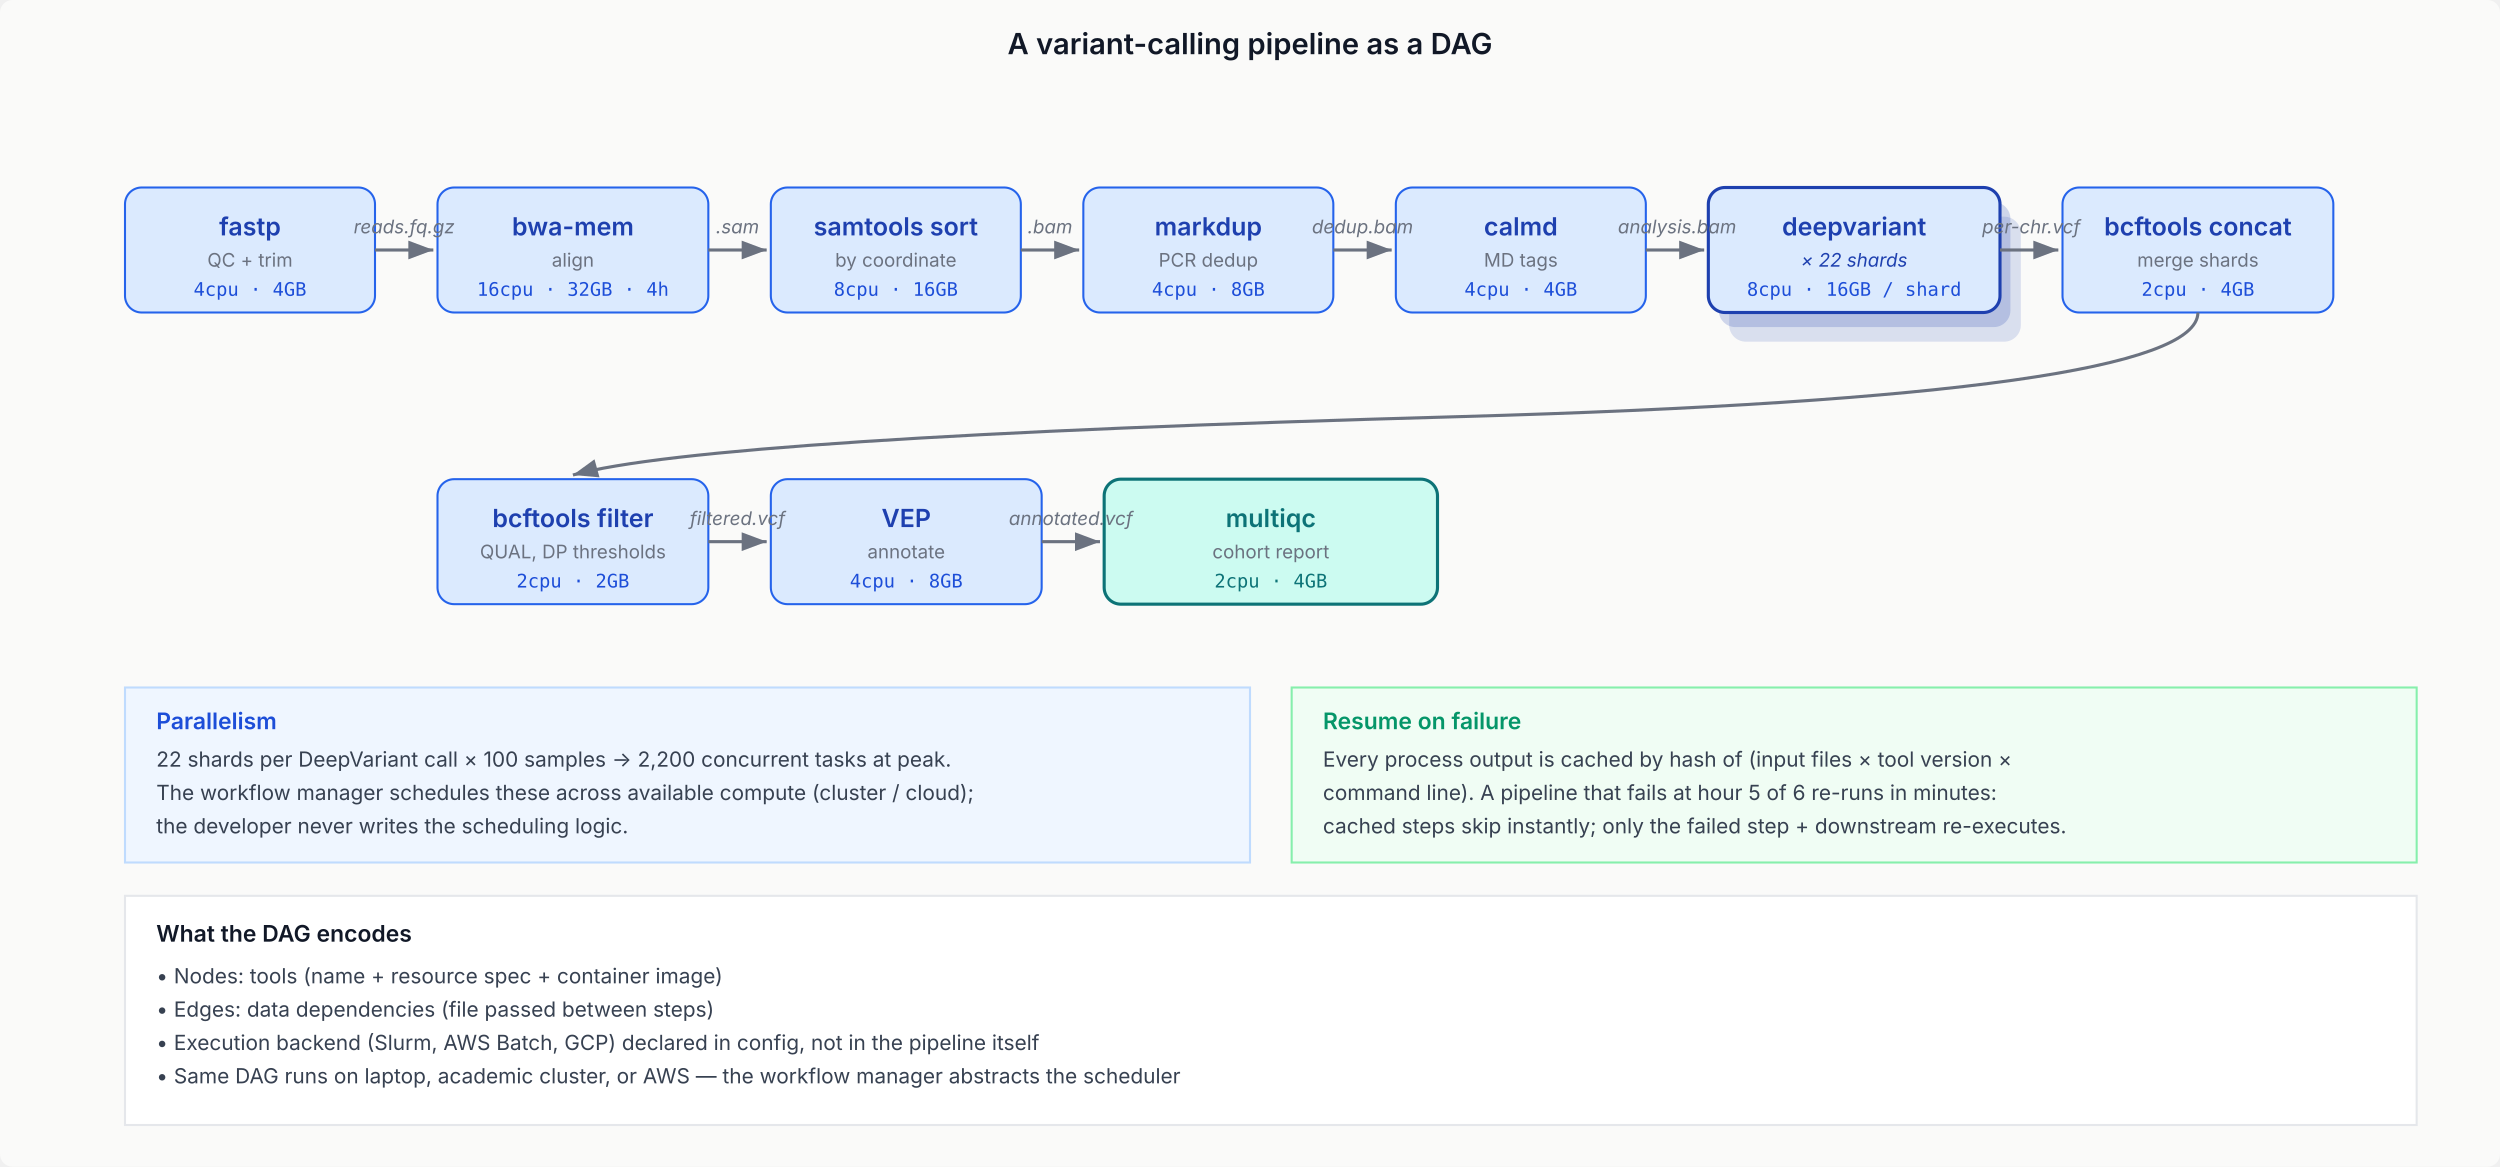
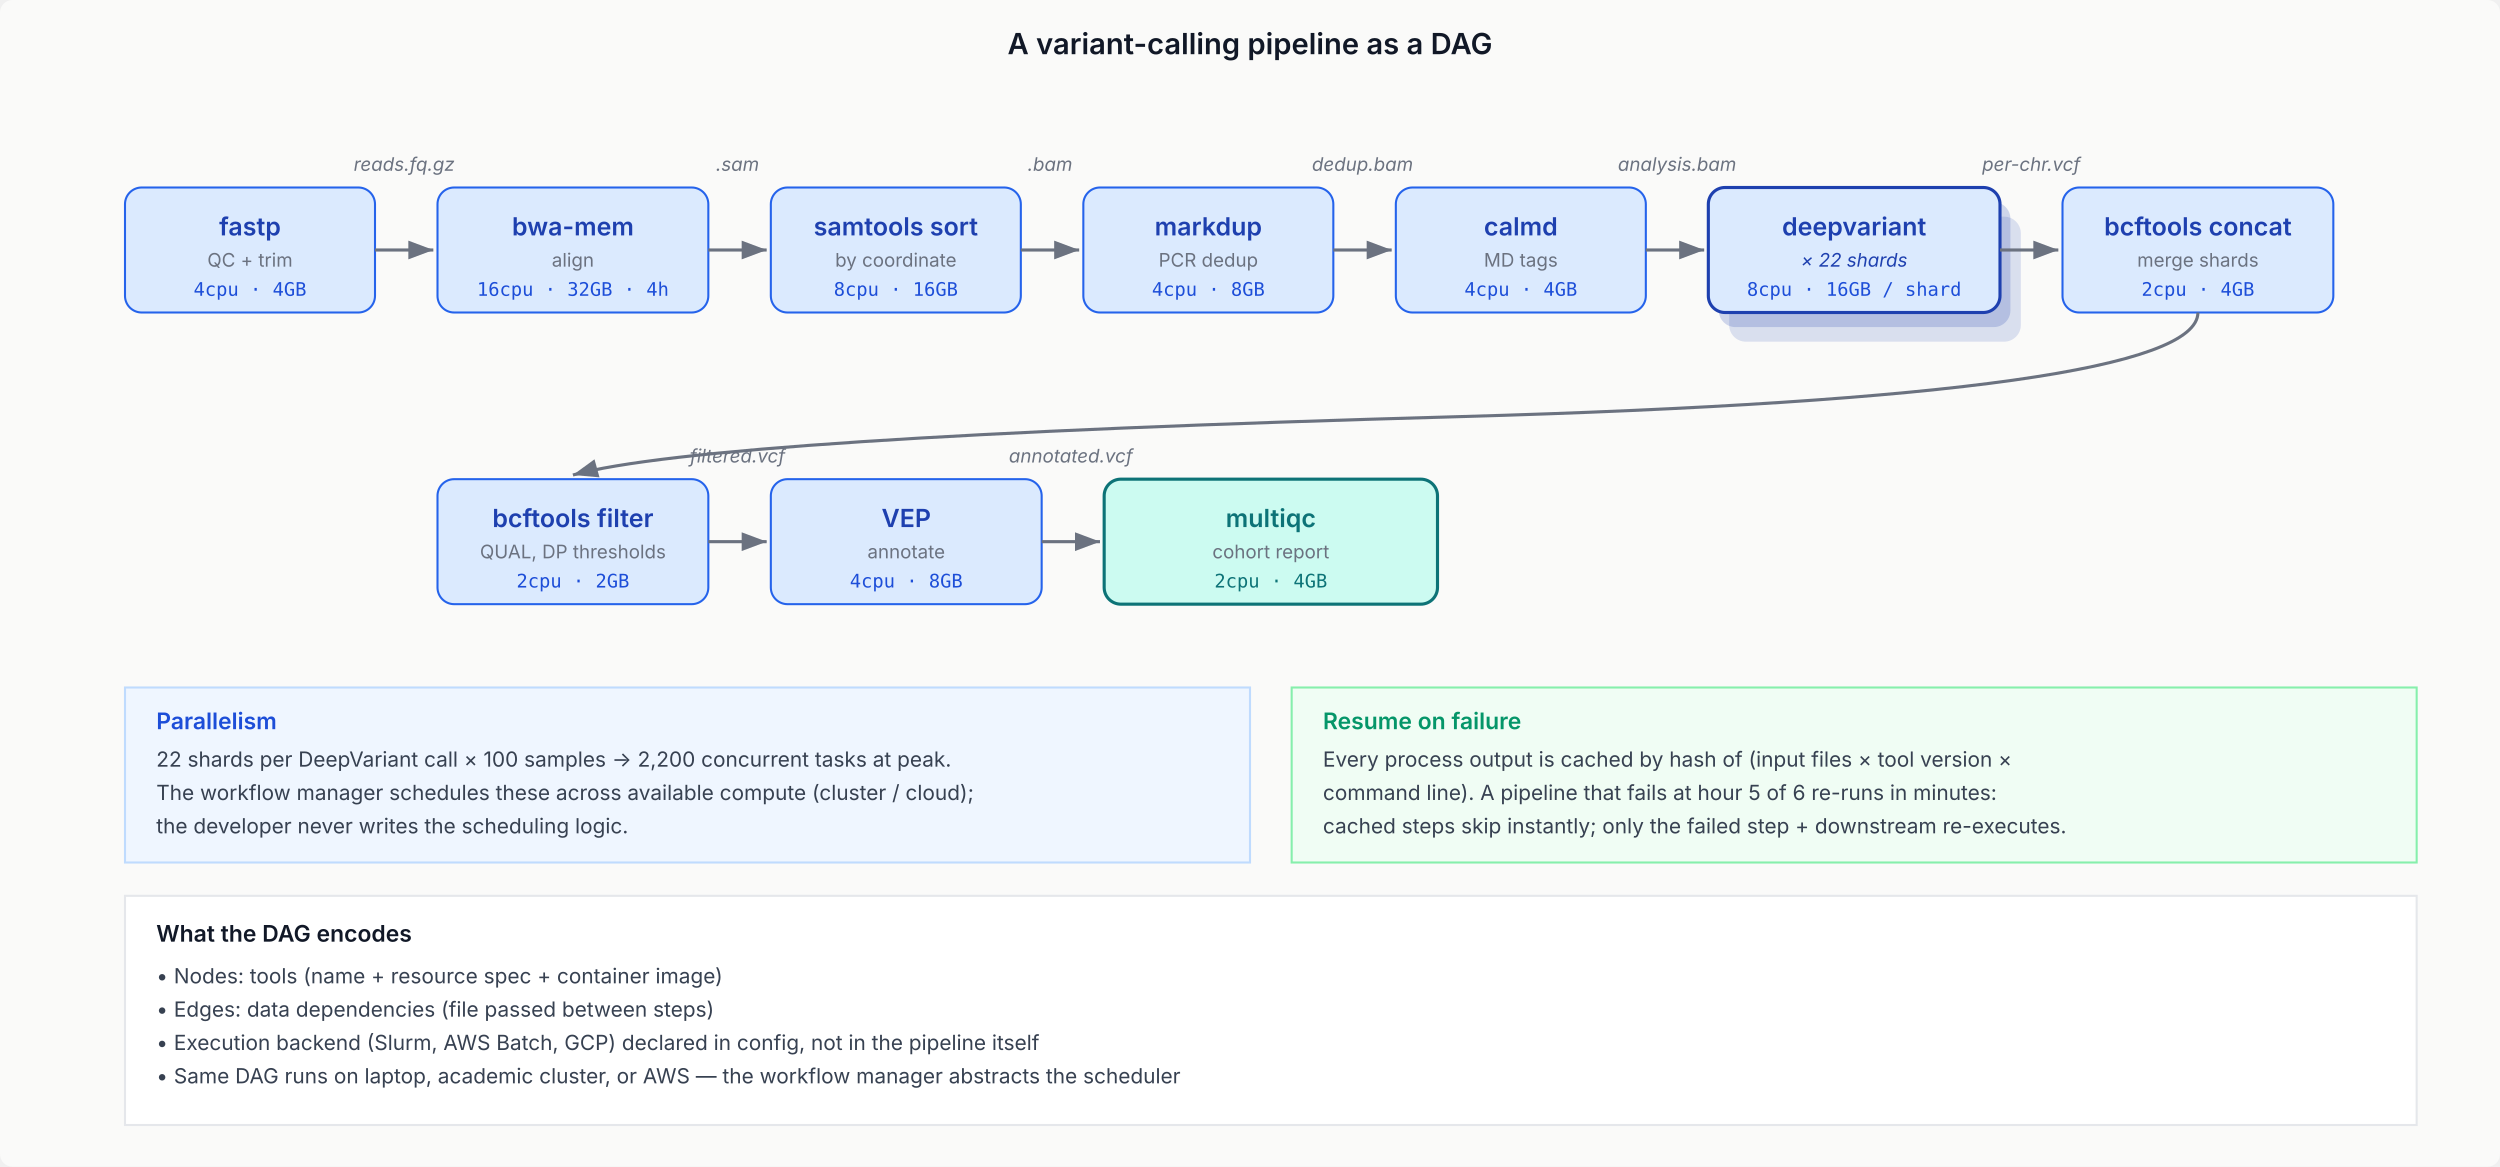
<svg xmlns="http://www.w3.org/2000/svg" viewBox="0 0 1200 560" width="1200" height="560" font-family="Inter, sans-serif">
  <defs>
    <style>
      text { font-family: Inter, sans-serif; }
      .mono { font-family: 'JetBrains Mono', monospace; font-size: 9px; }
    </style>
    <marker id="arr5" markerWidth="8" markerHeight="6" refX="8" refY="3" orient="auto">
      <polygon points="0 0, 8 3, 0 6" fill="#6b7280" />
    </marker>
  </defs>
  <rect width="1200" height="560" fill="#fafaf9" rx="6" />
  <text x="600" y="26" text-anchor="middle" font-size="14" font-weight="600" fill="#111827">A variant-calling pipeline as a DAG</text>
  <g>
    <rect x="60" y="90" width="120" height="60" fill="#dbeafe" stroke="#2563eb" rx="8" />
    <text x="120" y="113" text-anchor="middle" font-size="12" font-weight="600" fill="#1e40af">fastp</text>
    <text x="120" y="128" text-anchor="middle" font-size="9" fill="#6b7280">QC + trim</text>
    <text x="120" y="142" text-anchor="middle" class="mono" fill="#1d4ed8">4cpu · 4GB</text>
  </g>
  <g>
    <rect x="210" y="90" width="130" height="60" fill="#dbeafe" stroke="#2563eb" rx="8" />
    <text x="275" y="113" text-anchor="middle" font-size="12" font-weight="600" fill="#1e40af">bwa-mem</text>
    <text x="275" y="128" text-anchor="middle" font-size="9" fill="#6b7280">align</text>
    <text x="275" y="142" text-anchor="middle" class="mono" fill="#1d4ed8">16cpu · 32GB · 4h</text>
  </g>
  <g>
    <rect x="370" y="90" width="120" height="60" fill="#dbeafe" stroke="#2563eb" rx="8" />
    <text x="430" y="113" text-anchor="middle" font-size="12" font-weight="600" fill="#1e40af">samtools sort</text>
    <text x="430" y="128" text-anchor="middle" font-size="9" fill="#6b7280">by coordinate</text>
    <text x="430" y="142" text-anchor="middle" class="mono" fill="#1d4ed8">8cpu · 16GB</text>
  </g>
  <g>
    <rect x="520" y="90" width="120" height="60" fill="#dbeafe" stroke="#2563eb" rx="8" />
    <text x="580" y="113" text-anchor="middle" font-size="12" font-weight="600" fill="#1e40af">markdup</text>
    <text x="580" y="128" text-anchor="middle" font-size="9" fill="#6b7280">PCR dedup</text>
    <text x="580" y="142" text-anchor="middle" class="mono" fill="#1d4ed8">4cpu · 8GB</text>
  </g>
  <g>
    <rect x="670" y="90" width="120" height="60" fill="#dbeafe" stroke="#2563eb" rx="8" />
    <text x="730" y="113" text-anchor="middle" font-size="12" font-weight="600" fill="#1e40af">calmd</text>
    <text x="730" y="128" text-anchor="middle" font-size="9" fill="#6b7280">MD tags</text>
    <text x="730" y="142" text-anchor="middle" class="mono" fill="#1d4ed8">4cpu · 4GB</text>
  </g>
  <g>
    <rect x="830" y="104" width="140" height="60" fill="#1e40af" rx="8" opacity="0.15" />
    <rect x="825" y="97" width="140" height="60" fill="#1e40af" rx="8" opacity="0.2" />
    <rect x="820" y="90" width="140" height="60" fill="#dbeafe" stroke="#1e40af" stroke-width="1.5" rx="8" />
    <text x="890" y="113" text-anchor="middle" font-size="12" font-weight="600" fill="#1e40af">deepvariant</text>
    <text x="890" y="128" text-anchor="middle" font-size="9" fill="#1e40af" font-style="italic">× 22 shards</text>
    <text x="890" y="142" text-anchor="middle" class="mono" fill="#1d4ed8">8cpu · 16GB / shard</text>
  </g>
  <g>
    <rect x="990" y="90" width="130" height="60" fill="#dbeafe" stroke="#2563eb" rx="8" />
    <text x="1055" y="113" text-anchor="middle" font-size="12" font-weight="600" fill="#1e40af">bcftools concat</text>
    <text x="1055" y="128" text-anchor="middle" font-size="9" fill="#6b7280">merge shards</text>
    <text x="1055" y="142" text-anchor="middle" class="mono" fill="#1d4ed8">2cpu · 4GB</text>
  </g>
  <g>
    <rect x="210" y="230" width="130" height="60" fill="#dbeafe" stroke="#2563eb" rx="8" />
    <text x="275" y="253" text-anchor="middle" font-size="12" font-weight="600" fill="#1e40af">bcftools filter</text>
    <text x="275" y="268" text-anchor="middle" font-size="9" fill="#6b7280">QUAL, DP thresholds</text>
    <text x="275" y="282" text-anchor="middle" class="mono" fill="#1d4ed8">2cpu · 2GB</text>
  </g>
  <g>
    <rect x="370" y="230" width="130" height="60" fill="#dbeafe" stroke="#2563eb" rx="8" />
    <text x="435" y="253" text-anchor="middle" font-size="12" font-weight="600" fill="#1e40af">VEP</text>
    <text x="435" y="268" text-anchor="middle" font-size="9" fill="#6b7280">annotate</text>
    <text x="435" y="282" text-anchor="middle" class="mono" fill="#1d4ed8">4cpu · 8GB</text>
  </g>
  <g>
    <rect x="530" y="230" width="160" height="60" fill="#ccfbf1" stroke="#0d7377" stroke-width="1.5" rx="8" />
    <text x="610" y="253" text-anchor="middle" font-size="12" font-weight="600" fill="#0d7377">multiqc</text>
    <text x="610" y="268" text-anchor="middle" font-size="9" fill="#6b7280">cohort report</text>
    <text x="610" y="282" text-anchor="middle" class="mono" fill="#0d7377">2cpu · 4GB</text>
  </g>
  <g stroke="#6b7280" stroke-width="1.5" fill="none">
    <line x1="180" y1="120" x2="208" y2="120" marker-end="url(#arr5)" />
    <line x1="340" y1="120" x2="368" y2="120" marker-end="url(#arr5)" />
    <line x1="490" y1="120" x2="518" y2="120" marker-end="url(#arr5)" />
    <line x1="640" y1="120" x2="668" y2="120" marker-end="url(#arr5)" />
    <line x1="790" y1="120" x2="818" y2="120" marker-end="url(#arr5)" />
    <line x1="960" y1="120" x2="988" y2="120" marker-end="url(#arr5)" />
    <path d="M 1055 150 Q 1055 190 700 200 Q 340 210 275 228" marker-end="url(#arr5)" />
    <line x1="340" y1="260" x2="368" y2="260" marker-end="url(#arr5)" />
    <line x1="500" y1="260" x2="528" y2="260" marker-end="url(#arr5)" />
  </g>
  <g font-size="9" fill="#6b7280" class="mono" font-style="italic">
-     <text x="194" y="112" text-anchor="middle">reads.fq.gz</text>
-     <text x="354" y="112" text-anchor="middle">.sam</text>
-     <text x="504" y="112" text-anchor="middle">.bam</text>
-     <text x="654" y="112" text-anchor="middle">dedup.bam</text>
-     <text x="805" y="112" text-anchor="middle">analysis.bam</text>
-     <text x="975" y="112" text-anchor="middle">per-chr.vcf</text>
-     <text x="354" y="252" text-anchor="middle">filtered.vcf</text>
-     <text x="514" y="252" text-anchor="middle">annotated.vcf</text>
+     <text x="194" y="82" text-anchor="middle">reads.fq.gz</text>
+     <text x="354" y="82" text-anchor="middle">.sam</text>
+     <text x="504" y="82" text-anchor="middle">.bam</text>
+     <text x="654" y="82" text-anchor="middle">dedup.bam</text>
+     <text x="805" y="82" text-anchor="middle">analysis.bam</text>
+     <text x="975" y="82" text-anchor="middle">per-chr.vcf</text>
+     <text x="354" y="222" text-anchor="middle">filtered.vcf</text>
+     <text x="514" y="222" text-anchor="middle">annotated.vcf</text>
  </g>
  <rect x="60" y="330" width="540" height="84" fill="#eff6ff" stroke="#bfdbfe" />
  <text x="75" y="350" font-size="11" font-weight="600" fill="#1d4ed8">Parallelism</text>
  <text x="75" y="368" font-size="10" fill="#374151">22 shards per DeepVariant call × 100 samples → 2,200 concurrent tasks at peak.</text>
  <text x="75" y="384" font-size="10" fill="#374151">The workflow manager schedules these across available compute (cluster / cloud);</text>
  <text x="75" y="400" font-size="10" fill="#374151">the developer never writes the scheduling logic.</text>
  <rect x="620" y="330" width="540" height="84" fill="#f0fdf4" stroke="#86efac" />
  <text x="635" y="350" font-size="11" font-weight="600" fill="#059669">Resume on failure</text>
  <text x="635" y="368" font-size="10" fill="#374151">Every process output is cached by hash of (input files × tool version ×</text>
  <text x="635" y="384" font-size="10" fill="#374151">command line). A pipeline that fails at hour 5 of 6 re-runs in minutes:</text>
  <text x="635" y="400" font-size="10" fill="#374151">cached steps skip instantly; only the failed step + downstream re-executes.</text>
  <rect x="60" y="430" width="1100" height="110" fill="#fff" stroke="#e5e7eb" />
  <text x="75" y="452" font-size="11" font-weight="600" fill="#111827">What the DAG encodes</text>
  <g font-size="10" fill="#374151">
    <text x="75" y="472">• Nodes: tools (name + resource spec + container image)</text>
    <text x="75" y="488">• Edges: data dependencies (file passed between steps)</text>
    <text x="75" y="504">• Execution backend (Slurm, AWS Batch, GCP) declared in config, not in the pipeline itself</text>
    <text x="75" y="520">• Same DAG runs on laptop, academic cluster, or AWS — the workflow manager abstracts the scheduler</text>
  </g>
</svg>
